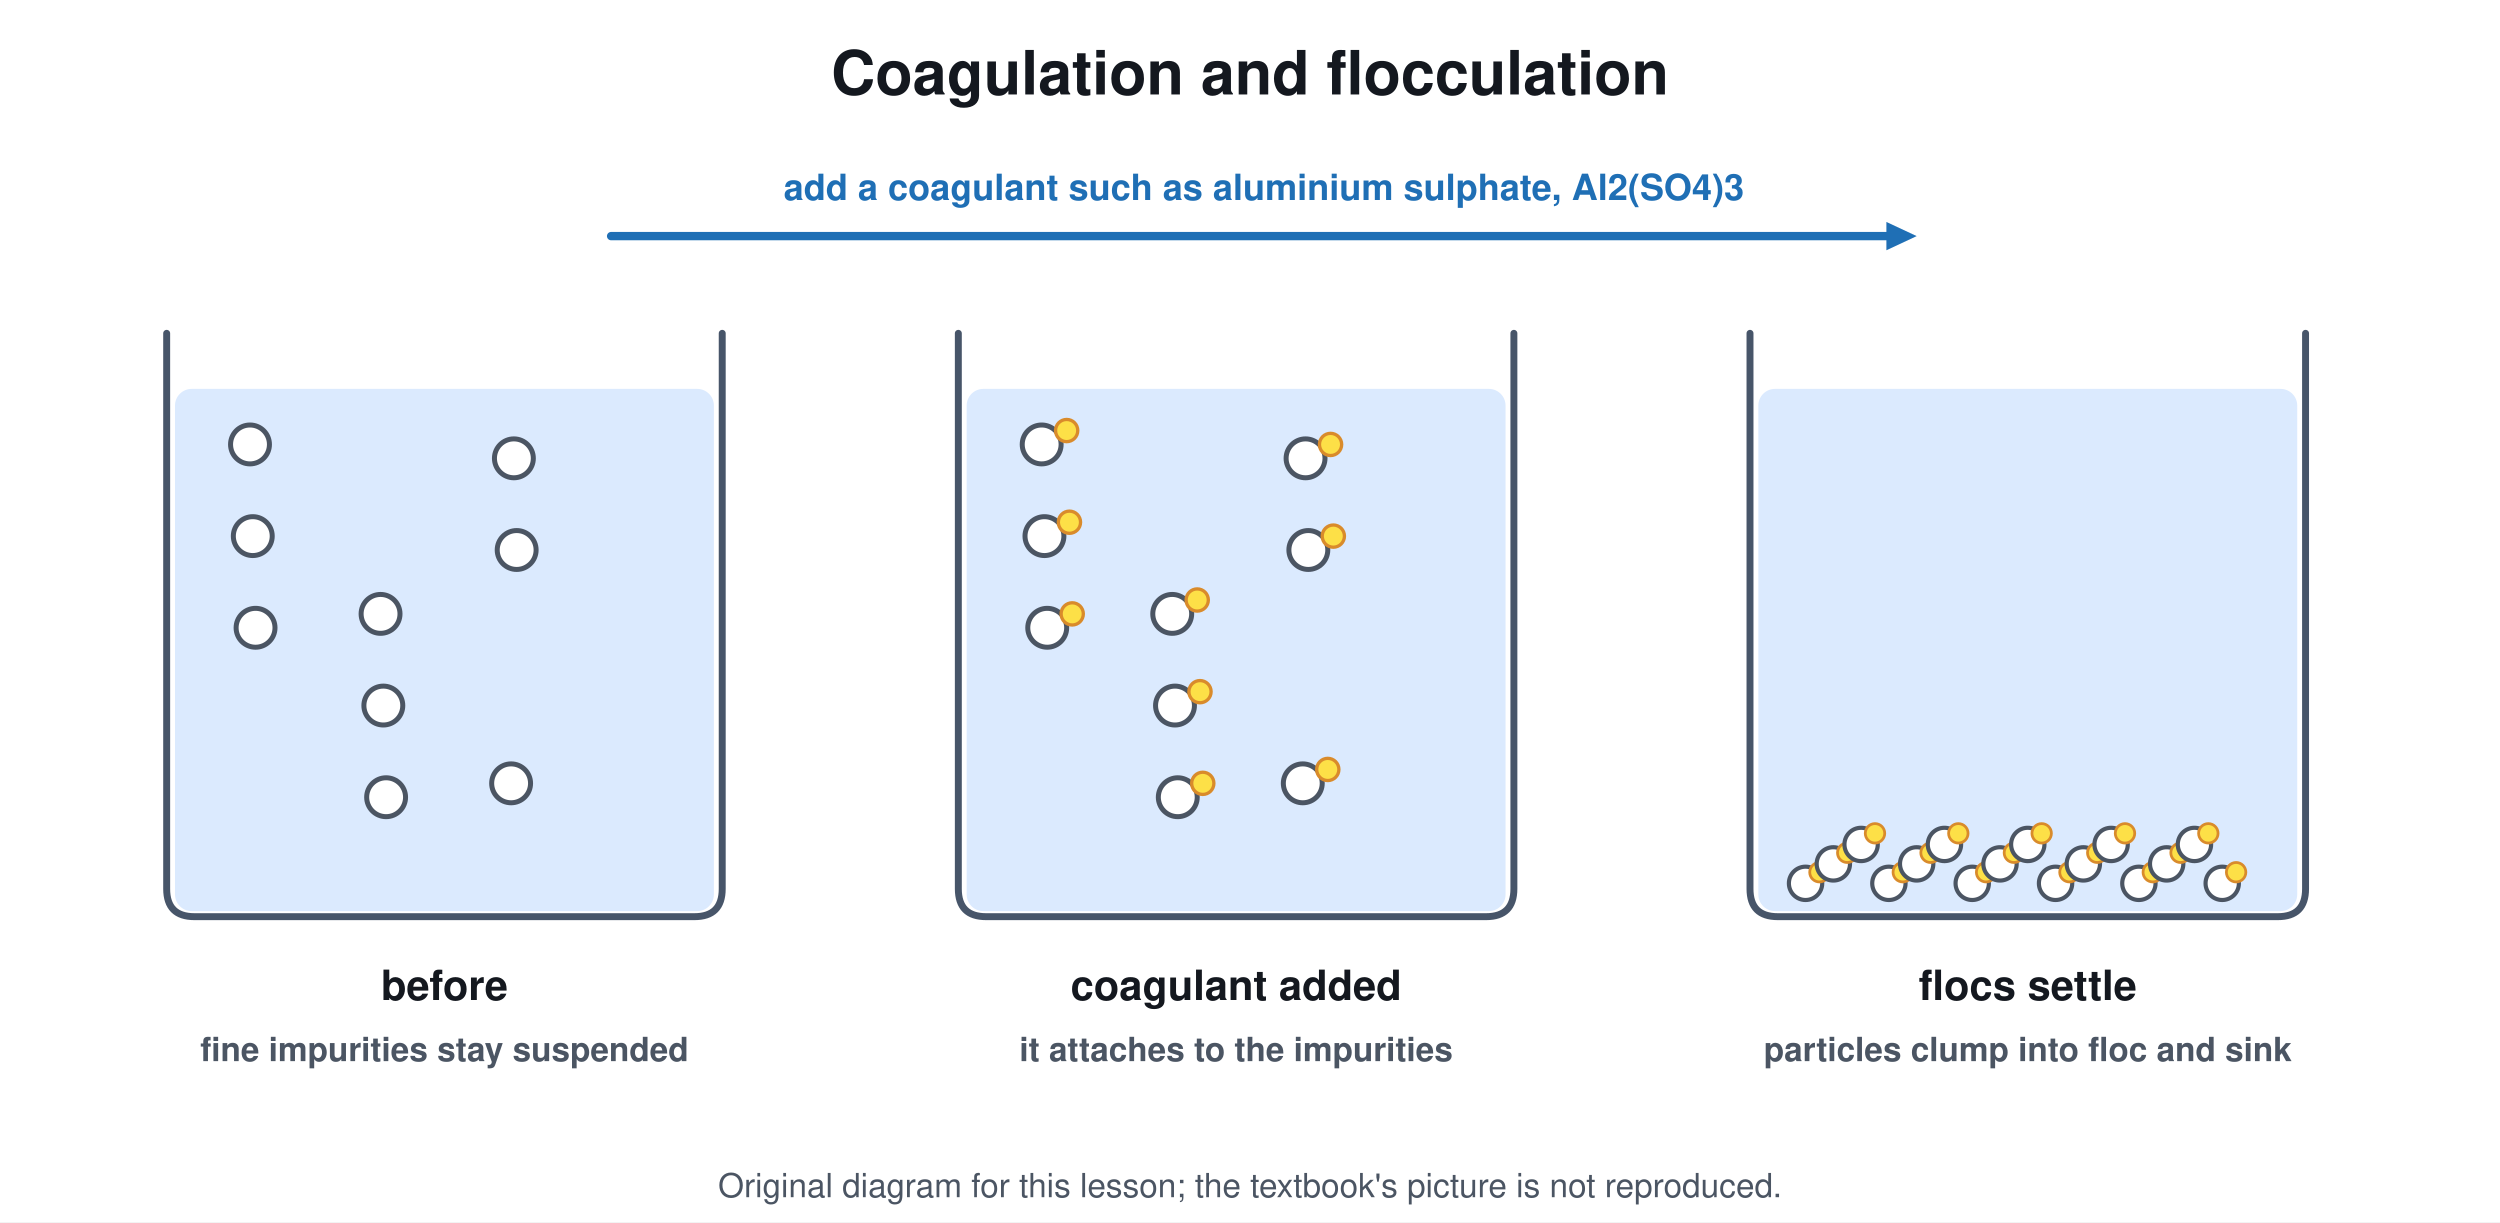
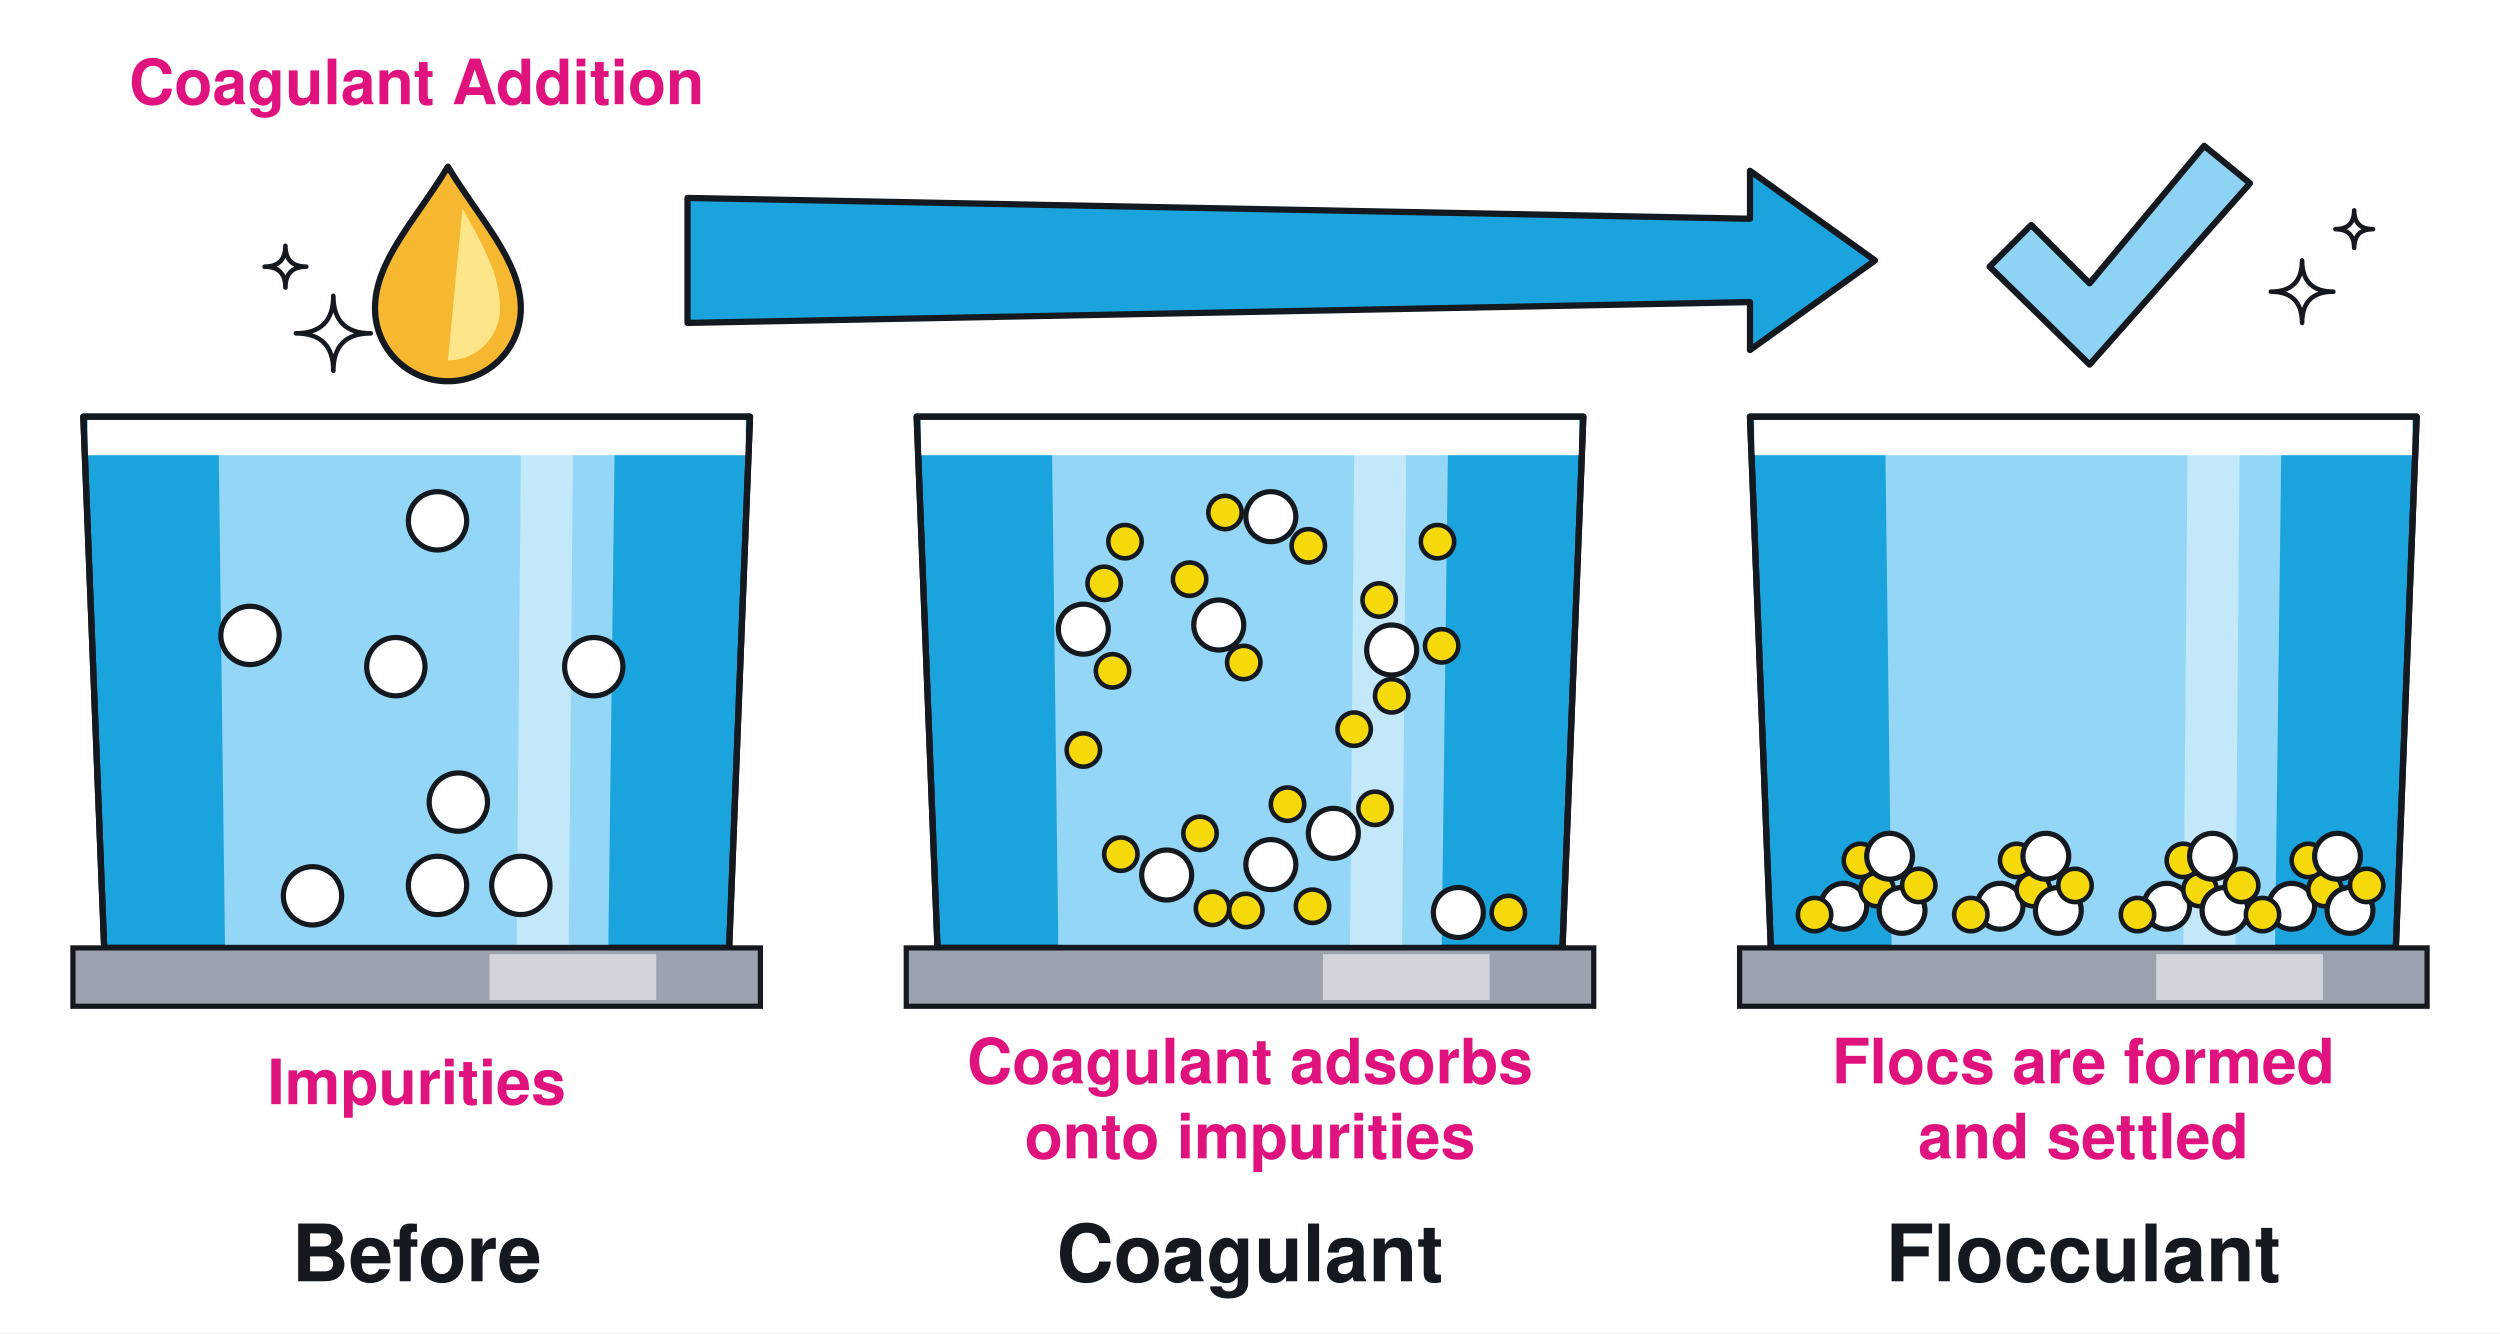
- <svg xmlns="http://www.w3.org/2000/svg" viewBox="0 0 900 440" font-family="Segoe UI, Helvetica, Arial, sans-serif">
-   <rect width="900" height="440" fill="#ffffff" />
-   <text x="450.0" y="34.0" font-size="22" fill="#14181f" text-anchor="middle" font-weight="700">Coagulation and flocculation</text>
-   <line x1="220.0" y1="85.0" x2="680.4" y2="85.0" stroke="#1f6fb5" stroke-width="3" stroke-linecap="round" />
-   <path d="M690.0 85.0 L679.1 90.1 L679.1 79.9 Z" fill="#1f6fb5" />
-   <text x="455.0" y="72.0" font-size="13" fill="#1f6fb5" text-anchor="middle" font-weight="700">add a coagulant such as aluminium sulphate, Al2(SO4)3</text>
-   <path d="M60 120 L60 320 Q60 330 70 330 L250 330 Q260 330 260 320 L260 120" stroke="#475569" stroke-width="2.5" fill="none" stroke-linejoin="round" stroke-linecap="round" />
-   <rect x="63.0" y="140.0" width="194.0" height="188.0" rx="6" stroke="#1f6fb5" stroke-width="0" fill="#dbeafe" />
-   <text x="160.0" y="360.0" font-size="15" fill="#14181f" text-anchor="middle" font-weight="700">before</text>
-   <text x="160.0" y="382.0" font-size="12" fill="#4b5563" text-anchor="middle" font-weight="700">fine impurities stay suspended</text>
-   <circle cx="90.0" cy="160.0" r="7.0" stroke="#4b5563" stroke-width="1.8" fill="#ffffff" />
-   <circle cx="137.0" cy="221.0" r="7.0" stroke="#4b5563" stroke-width="1.8" fill="#ffffff" />
-   <circle cx="184.0" cy="282.0" r="7.0" stroke="#4b5563" stroke-width="1.8" fill="#ffffff" />
-   <circle cx="91.0" cy="193.0" r="7.0" stroke="#4b5563" stroke-width="1.8" fill="#ffffff" />
-   <circle cx="138.0" cy="254.0" r="7.0" stroke="#4b5563" stroke-width="1.8" fill="#ffffff" />
-   <circle cx="185.0" cy="165.0" r="7.0" stroke="#4b5563" stroke-width="1.8" fill="#ffffff" />
-   <circle cx="92.0" cy="226.0" r="7.0" stroke="#4b5563" stroke-width="1.8" fill="#ffffff" />
-   <circle cx="139.0" cy="287.0" r="7.0" stroke="#4b5563" stroke-width="1.8" fill="#ffffff" />
-   <circle cx="186.0" cy="198.0" r="7.0" stroke="#4b5563" stroke-width="1.8" fill="#ffffff" />
-   <path d="M345 120 L345 320 Q345 330 355 330 L535 330 Q545 330 545 320 L545 120" stroke="#475569" stroke-width="2.5" fill="none" stroke-linejoin="round" stroke-linecap="round" />
-   <rect x="348.0" y="140.0" width="194.0" height="188.0" rx="6" stroke="#1f6fb5" stroke-width="0" fill="#dbeafe" />
-   <text x="445.0" y="360.0" font-size="15" fill="#14181f" text-anchor="middle" font-weight="700">coagulant added</text>
-   <text x="445.0" y="382.0" font-size="12" fill="#4b5563" text-anchor="middle" font-weight="700">it attaches to the impurities</text>
-   <circle cx="375.0" cy="160.0" r="7.0" stroke="#4b5563" stroke-width="1.8" fill="#ffffff" />
-   <circle cx="384.0" cy="155.0" r="4.0" stroke="#d98b2b" stroke-width="1.2" fill="#fde047" />
-   <circle cx="422.0" cy="221.0" r="7.0" stroke="#4b5563" stroke-width="1.8" fill="#ffffff" />
-   <circle cx="431.0" cy="216.0" r="4.0" stroke="#d98b2b" stroke-width="1.2" fill="#fde047" />
-   <circle cx="469.0" cy="282.0" r="7.0" stroke="#4b5563" stroke-width="1.8" fill="#ffffff" />
-   <circle cx="478.0" cy="277.0" r="4.0" stroke="#d98b2b" stroke-width="1.2" fill="#fde047" />
-   <circle cx="376.0" cy="193.0" r="7.0" stroke="#4b5563" stroke-width="1.8" fill="#ffffff" />
-   <circle cx="385.0" cy="188.0" r="4.0" stroke="#d98b2b" stroke-width="1.2" fill="#fde047" />
-   <circle cx="423.0" cy="254.0" r="7.0" stroke="#4b5563" stroke-width="1.8" fill="#ffffff" />
-   <circle cx="432.0" cy="249.0" r="4.0" stroke="#d98b2b" stroke-width="1.2" fill="#fde047" />
-   <circle cx="470.0" cy="165.0" r="7.0" stroke="#4b5563" stroke-width="1.8" fill="#ffffff" />
-   <circle cx="479.0" cy="160.0" r="4.0" stroke="#d98b2b" stroke-width="1.2" fill="#fde047" />
-   <circle cx="377.0" cy="226.0" r="7.0" stroke="#4b5563" stroke-width="1.8" fill="#ffffff" />
-   <circle cx="386.0" cy="221.0" r="4.0" stroke="#d98b2b" stroke-width="1.2" fill="#fde047" />
-   <circle cx="424.0" cy="287.0" r="7.0" stroke="#4b5563" stroke-width="1.8" fill="#ffffff" />
-   <circle cx="433.0" cy="282.0" r="4.0" stroke="#d98b2b" stroke-width="1.2" fill="#fde047" />
-   <circle cx="471.0" cy="198.0" r="7.0" stroke="#4b5563" stroke-width="1.8" fill="#ffffff" />
-   <circle cx="480.0" cy="193.0" r="4.0" stroke="#d98b2b" stroke-width="1.2" fill="#fde047" />
-   <path d="M630 120 L630 320 Q630 330 640 330 L820 330 Q830 330 830 320 L830 120" stroke="#475569" stroke-width="2.5" fill="none" stroke-linejoin="round" stroke-linecap="round" />
-   <rect x="633.0" y="140.0" width="194.0" height="188.0" rx="6" stroke="#1f6fb5" stroke-width="0" fill="#dbeafe" />
-   <text x="730.0" y="360.0" font-size="15" fill="#14181f" text-anchor="middle" font-weight="700">flocs settle</text>
-   <text x="730.0" y="382.0" font-size="12" fill="#4b5563" text-anchor="middle" font-weight="700">particles clump into floc and sink</text>
-   <circle cx="650.0" cy="318.0" r="6.0" stroke="#4b5563" stroke-width="1.5" fill="#ffffff" />
-   <circle cx="655.0" cy="314.0" r="3.5" stroke="#d98b2b" stroke-width="1" fill="#fde047" />
-   <circle cx="660.0" cy="311.0" r="6.0" stroke="#4b5563" stroke-width="1.5" fill="#ffffff" />
-   <circle cx="665.0" cy="307.0" r="3.5" stroke="#d98b2b" stroke-width="1" fill="#fde047" />
-   <circle cx="670.0" cy="304.0" r="6.0" stroke="#4b5563" stroke-width="1.5" fill="#ffffff" />
-   <circle cx="675.0" cy="300.0" r="3.5" stroke="#d98b2b" stroke-width="1" fill="#fde047" />
-   <circle cx="680.0" cy="318.0" r="6.0" stroke="#4b5563" stroke-width="1.5" fill="#ffffff" />
-   <circle cx="685.0" cy="314.0" r="3.5" stroke="#d98b2b" stroke-width="1" fill="#fde047" />
-   <circle cx="690.0" cy="311.0" r="6.0" stroke="#4b5563" stroke-width="1.5" fill="#ffffff" />
-   <circle cx="695.0" cy="307.0" r="3.5" stroke="#d98b2b" stroke-width="1" fill="#fde047" />
-   <circle cx="700.0" cy="304.0" r="6.0" stroke="#4b5563" stroke-width="1.5" fill="#ffffff" />
-   <circle cx="705.0" cy="300.0" r="3.5" stroke="#d98b2b" stroke-width="1" fill="#fde047" />
-   <circle cx="710.0" cy="318.0" r="6.0" stroke="#4b5563" stroke-width="1.5" fill="#ffffff" />
-   <circle cx="715.0" cy="314.0" r="3.5" stroke="#d98b2b" stroke-width="1" fill="#fde047" />
-   <circle cx="720.0" cy="311.0" r="6.0" stroke="#4b5563" stroke-width="1.5" fill="#ffffff" />
-   <circle cx="725.0" cy="307.0" r="3.5" stroke="#d98b2b" stroke-width="1" fill="#fde047" />
-   <circle cx="730.0" cy="304.0" r="6.0" stroke="#4b5563" stroke-width="1.5" fill="#ffffff" />
-   <circle cx="735.0" cy="300.0" r="3.5" stroke="#d98b2b" stroke-width="1" fill="#fde047" />
-   <circle cx="740.0" cy="318.0" r="6.0" stroke="#4b5563" stroke-width="1.5" fill="#ffffff" />
-   <circle cx="745.0" cy="314.0" r="3.5" stroke="#d98b2b" stroke-width="1" fill="#fde047" />
-   <circle cx="750.0" cy="311.0" r="6.0" stroke="#4b5563" stroke-width="1.5" fill="#ffffff" />
-   <circle cx="755.0" cy="307.0" r="3.5" stroke="#d98b2b" stroke-width="1" fill="#fde047" />
-   <circle cx="760.0" cy="304.0" r="6.0" stroke="#4b5563" stroke-width="1.5" fill="#ffffff" />
-   <circle cx="765.0" cy="300.0" r="3.5" stroke="#d98b2b" stroke-width="1" fill="#fde047" />
-   <circle cx="770.0" cy="318.0" r="6.0" stroke="#4b5563" stroke-width="1.5" fill="#ffffff" />
-   <circle cx="775.0" cy="314.0" r="3.5" stroke="#d98b2b" stroke-width="1" fill="#fde047" />
-   <circle cx="780.0" cy="311.0" r="6.0" stroke="#4b5563" stroke-width="1.5" fill="#ffffff" />
-   <circle cx="785.0" cy="307.0" r="3.5" stroke="#d98b2b" stroke-width="1" fill="#fde047" />
-   <circle cx="790.0" cy="304.0" r="6.0" stroke="#4b5563" stroke-width="1.5" fill="#ffffff" />
-   <circle cx="795.0" cy="300.0" r="3.5" stroke="#d98b2b" stroke-width="1" fill="#fde047" />
-   <circle cx="800.0" cy="318.0" r="6.0" stroke="#4b5563" stroke-width="1.5" fill="#ffffff" />
-   <circle cx="805.0" cy="314.0" r="3.5" stroke="#d98b2b" stroke-width="1" fill="#fde047" />
-   <text x="450.0" y="431" font-size="12" fill="#4b5563" text-anchor="middle">Original diagram for this lesson; the textbook's picture is not reproduced.</text>
+ <svg xmlns="http://www.w3.org/2000/svg" viewBox="0 0 1200 640" font-family="Segoe UI, Helvetica, Arial, sans-serif">
+   <rect width="1200" height="640" fill="#ffffff" />
+   <path d="M40.0 200.0 L360.0 200.0 L350.0 455.0 L50.0 455.0 Z" stroke="#14181f" stroke-width="3" fill="#1aa3dd" stroke-linejoin="round" stroke-linecap="round" />
+   <path d="M105.0 218.0 L295.0 218.0 L292.0 455.0 L108.0 455.0 Z" stroke="none" stroke-width="0" fill="#93d6f5" stroke-linejoin="round" stroke-linecap="round" />
+   <path d="M250.0 218.0 L275.0 218.0 L273.0 455.0 L248.0 455.0 Z" stroke="none" stroke-width="0" fill="#c3e8fa" stroke-linejoin="round" stroke-linecap="round" />
+   <rect x="42.0" y="201.5" width="316.0" height="17.0" rx="0" stroke="none" stroke-width="0" fill="#ffffff" />
+   <path d="M40.0 200.0 L360.0 200.0 L350.0 455.0 L50.0 455.0 Z" stroke="#14181f" stroke-width="3" fill="none" stroke-linejoin="round" stroke-linecap="round" />
+   <rect x="35.0" y="455.0" width="330.0" height="28.0" rx="0" stroke="#14181f" stroke-width="2.5" fill="#9ca3af" />
+   <rect x="235.0" y="458.0" width="80.0" height="22.0" rx="0" stroke="none" stroke-width="0" fill="#d1d5db" />
+   <path d="M440.0 200.0 L760.0 200.0 L750.0 455.0 L450.0 455.0 Z" stroke="#14181f" stroke-width="3" fill="#1aa3dd" stroke-linejoin="round" stroke-linecap="round" />
+   <path d="M505.0 218.0 L695.0 218.0 L692.0 455.0 L508.0 455.0 Z" stroke="none" stroke-width="0" fill="#93d6f5" stroke-linejoin="round" stroke-linecap="round" />
+   <path d="M650.0 218.0 L675.0 218.0 L673.0 455.0 L648.0 455.0 Z" stroke="none" stroke-width="0" fill="#c3e8fa" stroke-linejoin="round" stroke-linecap="round" />
+   <rect x="442.0" y="201.5" width="316.0" height="17.0" rx="0" stroke="none" stroke-width="0" fill="#ffffff" />
+   <path d="M440.0 200.0 L760.0 200.0 L750.0 455.0 L450.0 455.0 Z" stroke="#14181f" stroke-width="3" fill="none" stroke-linejoin="round" stroke-linecap="round" />
+   <rect x="435.0" y="455.0" width="330.0" height="28.0" rx="0" stroke="#14181f" stroke-width="2.5" fill="#9ca3af" />
+   <rect x="635.0" y="458.0" width="80.0" height="22.0" rx="0" stroke="none" stroke-width="0" fill="#d1d5db" />
+   <path d="M840.0 200.0 L1160.0 200.0 L1150.0 455.0 L850.0 455.0 Z" stroke="#14181f" stroke-width="3" fill="#1aa3dd" stroke-linejoin="round" stroke-linecap="round" />
+   <path d="M905.0 218.0 L1095.0 218.0 L1092.0 455.0 L908.0 455.0 Z" stroke="none" stroke-width="0" fill="#93d6f5" stroke-linejoin="round" stroke-linecap="round" />
+   <path d="M1050.0 218.0 L1075.0 218.0 L1073.0 455.0 L1048.0 455.0 Z" stroke="none" stroke-width="0" fill="#c3e8fa" stroke-linejoin="round" stroke-linecap="round" />
+   <rect x="842.0" y="201.5" width="316.0" height="17.0" rx="0" stroke="none" stroke-width="0" fill="#ffffff" />
+   <path d="M840.0 200.0 L1160.0 200.0 L1150.0 455.0 L850.0 455.0 Z" stroke="#14181f" stroke-width="3" fill="none" stroke-linejoin="round" stroke-linecap="round" />
+   <rect x="835.0" y="455.0" width="330.0" height="28.0" rx="0" stroke="#14181f" stroke-width="2.5" fill="#9ca3af" />
+   <rect x="1035.0" y="458.0" width="80.0" height="22.0" rx="0" stroke="none" stroke-width="0" fill="#d1d5db" />
+   <circle cx="210.0" cy="250.0" r="14.0" stroke="#14181f" stroke-width="2.5" fill="#ffffff" />
+   <circle cx="120.0" cy="305.0" r="14.0" stroke="#14181f" stroke-width="2.5" fill="#ffffff" />
+   <circle cx="190.0" cy="320.0" r="14.0" stroke="#14181f" stroke-width="2.5" fill="#ffffff" />
+   <circle cx="285.0" cy="320.0" r="14.0" stroke="#14181f" stroke-width="2.5" fill="#ffffff" />
+   <circle cx="220.0" cy="385.0" r="14.0" stroke="#14181f" stroke-width="2.5" fill="#ffffff" />
+   <circle cx="150.0" cy="430.0" r="14.0" stroke="#14181f" stroke-width="2.5" fill="#ffffff" />
+   <circle cx="250.0" cy="425.0" r="14.0" stroke="#14181f" stroke-width="2.5" fill="#ffffff" />
+   <circle cx="210.0" cy="425.0" r="14.0" stroke="#14181f" stroke-width="2.5" fill="#ffffff" />
+   <circle cx="610.0" cy="248.0" r="12.0" stroke="#14181f" stroke-width="2.5" fill="#ffffff" />
+   <circle cx="588.0" cy="246.0" r="8.0" stroke="#14181f" stroke-width="2.2" fill="#f5d90a" />
+   <circle cx="628.0" cy="262.0" r="8.0" stroke="#14181f" stroke-width="2.2" fill="#f5d90a" />
+   <circle cx="585.0" cy="300.0" r="12.0" stroke="#14181f" stroke-width="2.5" fill="#ffffff" />
+   <circle cx="571.0" cy="278.0" r="8.0" stroke="#14181f" stroke-width="2.2" fill="#f5d90a" />
+   <circle cx="597.0" cy="318.0" r="8.0" stroke="#14181f" stroke-width="2.2" fill="#f5d90a" />
+   <circle cx="668.0" cy="312.0" r="12.0" stroke="#14181f" stroke-width="2.5" fill="#ffffff" />
+   <circle cx="662.0" cy="288.0" r="8.0" stroke="#14181f" stroke-width="2.2" fill="#f5d90a" />
+   <circle cx="692.0" cy="310.0" r="8.0" stroke="#14181f" stroke-width="2.2" fill="#f5d90a" />
+   <circle cx="668.0" cy="334.0" r="8.0" stroke="#14181f" stroke-width="2.2" fill="#f5d90a" />
+   <circle cx="520.0" cy="302.0" r="12.0" stroke="#14181f" stroke-width="2.5" fill="#ffffff" />
+   <circle cx="530.0" cy="280.0" r="8.0" stroke="#14181f" stroke-width="2.2" fill="#f5d90a" />
+   <circle cx="534.0" cy="322.0" r="8.0" stroke="#14181f" stroke-width="2.2" fill="#f5d90a" />
+   <circle cx="560.0" cy="420.0" r="12.0" stroke="#14181f" stroke-width="2.5" fill="#ffffff" />
+   <circle cx="538.0" cy="410.0" r="8.0" stroke="#14181f" stroke-width="2.2" fill="#f5d90a" />
+   <circle cx="576.0" cy="400.0" r="8.0" stroke="#14181f" stroke-width="2.2" fill="#f5d90a" />
+   <circle cx="582.0" cy="436.0" r="8.0" stroke="#14181f" stroke-width="2.2" fill="#f5d90a" />
+   <circle cx="640.0" cy="400.0" r="12.0" stroke="#14181f" stroke-width="2.5" fill="#ffffff" />
+   <circle cx="618.0" cy="386.0" r="8.0" stroke="#14181f" stroke-width="2.2" fill="#f5d90a" />
+   <circle cx="660.0" cy="388.0" r="8.0" stroke="#14181f" stroke-width="2.2" fill="#f5d90a" />
+   <circle cx="700.0" cy="438.0" r="12.0" stroke="#14181f" stroke-width="2.5" fill="#ffffff" />
+   <circle cx="724.0" cy="438.0" r="8.0" stroke="#14181f" stroke-width="2.2" fill="#f5d90a" />
+   <circle cx="610.0" cy="415.0" r="12.0" stroke="#14181f" stroke-width="2.5" fill="#ffffff" />
+   <circle cx="598.0" cy="437.0" r="8.0" stroke="#14181f" stroke-width="2.2" fill="#f5d90a" />
+   <circle cx="630.0" cy="435.0" r="8.0" stroke="#14181f" stroke-width="2.2" fill="#f5d90a" />
+   <circle cx="540.0" cy="260.0" r="8.0" stroke="#14181f" stroke-width="2.2" fill="#f5d90a" />
+   <circle cx="690.0" cy="260.0" r="8.0" stroke="#14181f" stroke-width="2.2" fill="#f5d90a" />
+   <circle cx="520.0" cy="360.0" r="8.0" stroke="#14181f" stroke-width="2.2" fill="#f5d90a" />
+   <circle cx="650.0" cy="350.0" r="8.0" stroke="#14181f" stroke-width="2.2" fill="#f5d90a" />
+   <circle cx="885.0" cy="435.0" r="11.0" stroke="#14181f" stroke-width="2.5" fill="#ffffff" />
+   <circle cx="901.0" cy="427.0" r="8.0" stroke="#14181f" stroke-width="2.2" fill="#f5d90a" />
+   <circle cx="913.0" cy="437.0" r="11.0" stroke="#14181f" stroke-width="2.5" fill="#ffffff" />
+   <circle cx="893.0" cy="413.0" r="8.0" stroke="#14181f" stroke-width="2.2" fill="#f5d90a" />
+   <circle cx="871.0" cy="439.0" r="8.0" stroke="#14181f" stroke-width="2.2" fill="#f5d90a" />
+   <circle cx="907.0" cy="411.0" r="11.0" stroke="#14181f" stroke-width="2.5" fill="#ffffff" />
+   <circle cx="921.0" cy="425.0" r="8.0" stroke="#14181f" stroke-width="2.2" fill="#f5d90a" />
+   <circle cx="960.0" cy="435.0" r="11.0" stroke="#14181f" stroke-width="2.5" fill="#ffffff" />
+   <circle cx="976.0" cy="427.0" r="8.0" stroke="#14181f" stroke-width="2.2" fill="#f5d90a" />
+   <circle cx="988.0" cy="437.0" r="11.0" stroke="#14181f" stroke-width="2.5" fill="#ffffff" />
+   <circle cx="968.0" cy="413.0" r="8.0" stroke="#14181f" stroke-width="2.2" fill="#f5d90a" />
+   <circle cx="946.0" cy="439.0" r="8.0" stroke="#14181f" stroke-width="2.2" fill="#f5d90a" />
+   <circle cx="982.0" cy="411.0" r="11.0" stroke="#14181f" stroke-width="2.5" fill="#ffffff" />
+   <circle cx="996.0" cy="425.0" r="8.0" stroke="#14181f" stroke-width="2.2" fill="#f5d90a" />
+   <circle cx="1040.0" cy="435.0" r="11.0" stroke="#14181f" stroke-width="2.5" fill="#ffffff" />
+   <circle cx="1056.0" cy="427.0" r="8.0" stroke="#14181f" stroke-width="2.2" fill="#f5d90a" />
+   <circle cx="1068.0" cy="437.0" r="11.0" stroke="#14181f" stroke-width="2.5" fill="#ffffff" />
+   <circle cx="1048.0" cy="413.0" r="8.0" stroke="#14181f" stroke-width="2.2" fill="#f5d90a" />
+   <circle cx="1026.0" cy="439.0" r="8.0" stroke="#14181f" stroke-width="2.2" fill="#f5d90a" />
+   <circle cx="1062.0" cy="411.0" r="11.0" stroke="#14181f" stroke-width="2.5" fill="#ffffff" />
+   <circle cx="1076.0" cy="425.0" r="8.0" stroke="#14181f" stroke-width="2.2" fill="#f5d90a" />
+   <circle cx="1100.0" cy="435.0" r="11.0" stroke="#14181f" stroke-width="2.5" fill="#ffffff" />
+   <circle cx="1116.0" cy="427.0" r="8.0" stroke="#14181f" stroke-width="2.2" fill="#f5d90a" />
+   <circle cx="1128.0" cy="437.0" r="11.0" stroke="#14181f" stroke-width="2.5" fill="#ffffff" />
+   <circle cx="1108.0" cy="413.0" r="8.0" stroke="#14181f" stroke-width="2.2" fill="#f5d90a" />
+   <circle cx="1086.0" cy="439.0" r="8.0" stroke="#14181f" stroke-width="2.2" fill="#f5d90a" />
+   <circle cx="1122.0" cy="411.0" r="11.0" stroke="#14181f" stroke-width="2.5" fill="#ffffff" />
+   <circle cx="1136.0" cy="425.0" r="8.0" stroke="#14181f" stroke-width="2.2" fill="#f5d90a" />
+   <text x="200.0" y="50.0" font-size="30" fill="#e0137e" text-anchor="middle" font-weight="700">Coagulant Addition</text>
+   <path d="M215 80 C200 105 180 125 180 148 A35 35 0 0 0 250 148 C250 125 230 105 215 80 Z" stroke="#14181f" stroke-width="3" fill="#f6b830" stroke-linejoin="round" stroke-linecap="round" />
+   <path d="M222 100 C232 118 240 132 240 148 A25 25 0 0 1 215 173" stroke="none" stroke-width="6" fill="#fde68a" stroke-linejoin="round" stroke-linecap="round" />
+   <path d="M160 142 Q160 160 178 160 Q160 160 160 178 Q160 160 142 160 Q160 160 160 142 Z" stroke="#14181f" stroke-width="2.2" fill="#ffffff" stroke-linejoin="round" stroke-linecap="round" />
+   <path d="M137 118 Q137 128 147 128 Q137 128 137 138 Q137 128 127 128 Q137 128 137 118 Z" stroke="#14181f" stroke-width="2.2" fill="#ffffff" stroke-linejoin="round" stroke-linecap="round" />
+   <path d="M330.0 95.0 L840.0 105.0 L840.0 82.0 L900.0 125.0 L840.0 168.0 L840.0 145.0 L330.0 155.0 Z" stroke="#14181f" stroke-width="3" fill="#1aa3dd" stroke-linejoin="round" stroke-linecap="round" />
+   <path d="M975 108 L1003 136 L1058 70 L1080 88 L1003 175 L955 128 Z" stroke="#14181f" stroke-width="3" fill="#8fd3f4" stroke-linejoin="round" stroke-linecap="round" />
+   <path d="M1105 125 Q1105 140 1120 140 Q1105 140 1105 155 Q1105 140 1090 140 Q1105 140 1105 125 Z" stroke="#14181f" stroke-width="2.2" fill="#ffffff" stroke-linejoin="round" stroke-linecap="round" />
+   <path d="M1130 101 Q1130 110 1139 110 Q1130 110 1130 119 Q1130 110 1121 110 Q1130 110 1130 101 Z" stroke="#14181f" stroke-width="2.2" fill="#ffffff" stroke-linejoin="round" stroke-linecap="round" />
+   <text x="200.0" y="530.0" font-size="30" fill="#e0137e" text-anchor="middle" font-weight="700">Impurities</text>
+   <text x="600.0" y="520.0" font-size="30" fill="#e0137e" text-anchor="middle" font-weight="700">Coagulant adsorbs</text>
+   <text x="600.0" y="556.0" font-size="30" fill="#e0137e" text-anchor="middle" font-weight="700">onto impurities</text>
+   <text x="1000.0" y="520.0" font-size="30" fill="#e0137e" text-anchor="middle" font-weight="700">Flocs are formed</text>
+   <text x="1000.0" y="556.0" font-size="30" fill="#e0137e" text-anchor="middle" font-weight="700">and settled</text>
+   <text x="200.0" y="615.0" font-size="38" fill="#14181f" text-anchor="middle" font-weight="700">Before</text>
+   <text x="600.0" y="615.0" font-size="38" fill="#14181f" text-anchor="middle" font-weight="700">Coagulant</text>
+   <text x="1000.0" y="615.0" font-size="38" fill="#14181f" text-anchor="middle" font-weight="700">Flocculant</text>
</svg>
